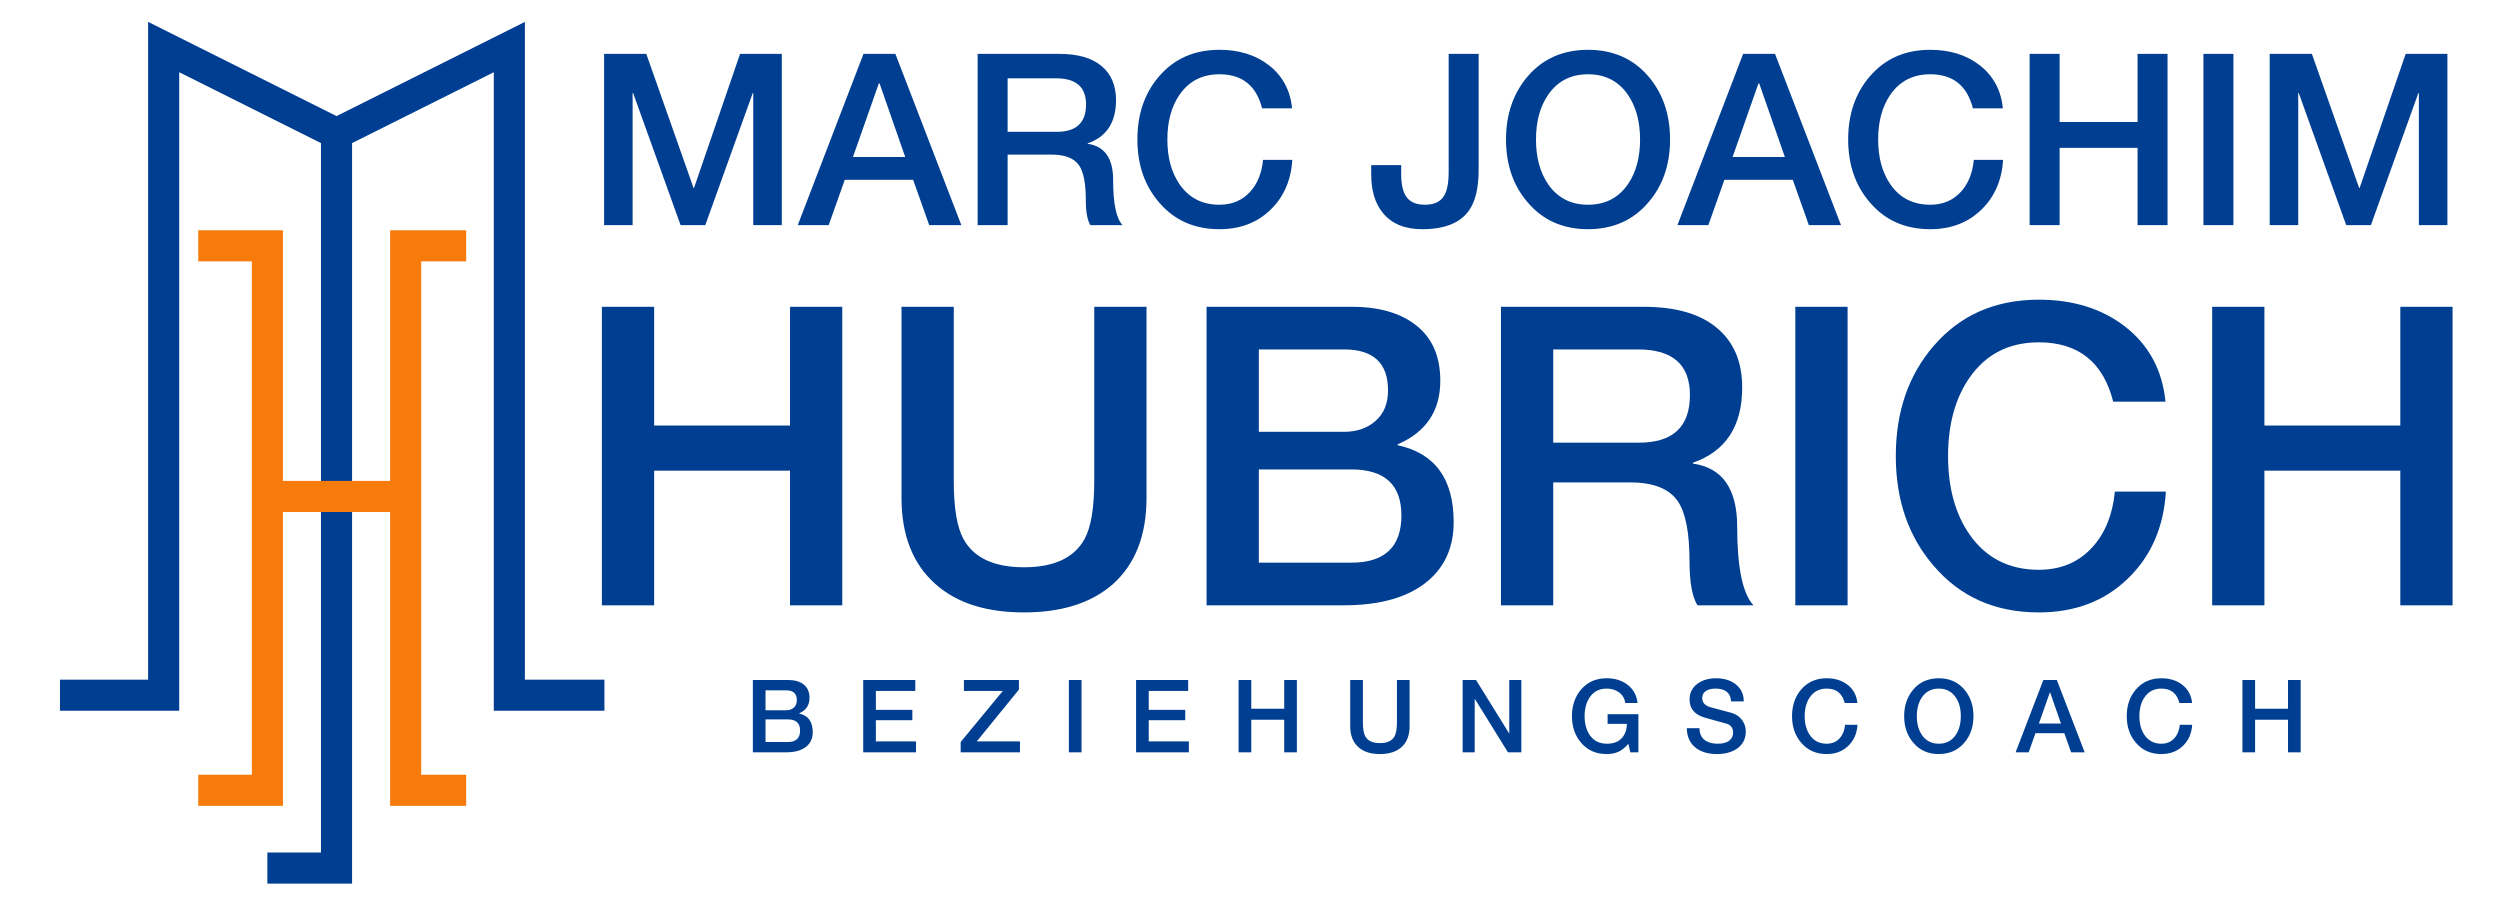
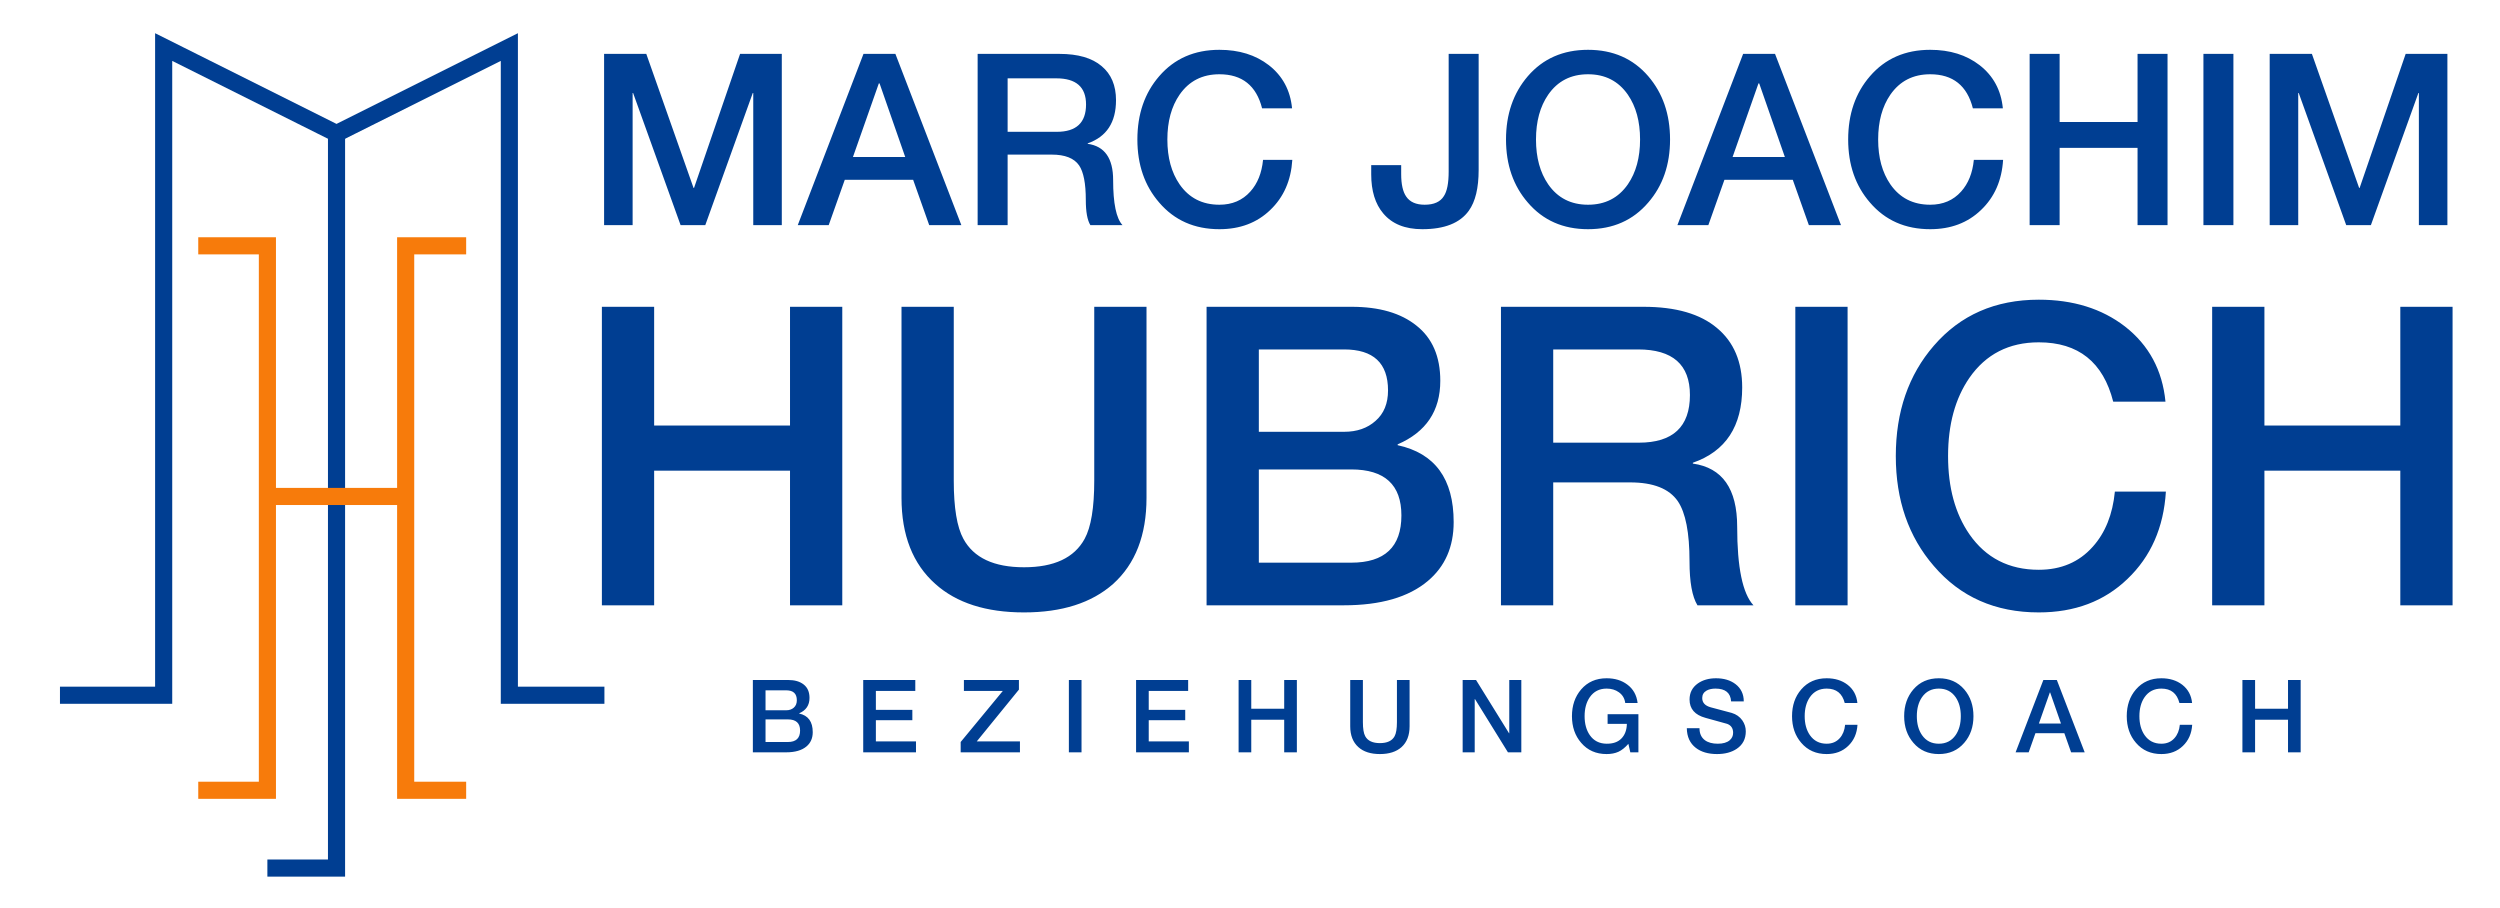
<svg xmlns="http://www.w3.org/2000/svg" width="146" height="53" viewBox="0 0 146 53" fill="none">
  <path d="M35.279 13.146V3.147H37.743L40.503 10.976H40.531L43.22 3.147H45.657V13.146H43.99V5.43H43.962L41.189 13.146H39.746L36.973 5.43H36.945V13.146H35.279ZM51.324 4.869L49.812 9.169H52.865L51.366 4.869H51.324ZM46.59 13.146L50.428 3.147H52.291L56.142 13.146H54.265L53.327 10.499H49.335L48.397 13.146H46.59ZM58.845 4.575V7.698H61.716C62.855 7.698 63.425 7.166 63.425 6.102C63.425 5.084 62.846 4.575 61.688 4.575H58.845ZM57.094 13.146V3.147H61.87C62.953 3.147 63.775 3.385 64.335 3.861C64.895 4.328 65.175 4.991 65.175 5.85C65.175 7.148 64.624 7.988 63.523 8.371V8.399C64.512 8.539 65.007 9.244 65.007 10.514C65.007 11.877 65.189 12.754 65.553 13.146H63.677C63.499 12.857 63.411 12.367 63.411 11.676C63.411 10.714 63.28 10.042 63.019 9.659C62.729 9.239 62.197 9.029 61.422 9.029H58.845V13.146H57.094ZM75.457 6.326H73.706C73.37 5 72.539 4.337 71.213 4.337C70.214 4.337 69.439 4.734 68.888 5.528C68.412 6.218 68.174 7.091 68.174 8.147C68.174 9.202 68.412 10.075 68.888 10.766C69.439 11.559 70.214 11.956 71.213 11.956C71.96 11.956 72.562 11.699 73.02 11.186C73.44 10.719 73.687 10.103 73.762 9.337H75.471C75.396 10.541 74.966 11.517 74.182 12.264C73.407 13.011 72.418 13.385 71.213 13.385C69.757 13.385 68.585 12.866 67.698 11.83C66.848 10.85 66.423 9.622 66.423 8.147C66.423 6.662 66.848 5.43 67.698 4.449C68.585 3.422 69.757 2.909 71.213 2.909C72.362 2.909 73.323 3.207 74.098 3.805C74.901 4.43 75.354 5.271 75.457 6.326ZM86.353 3.147V9.925C86.353 10.98 86.162 11.774 85.779 12.306C85.265 13.025 84.359 13.385 83.062 13.385C82.053 13.385 81.292 13.076 80.779 12.46C80.312 11.909 80.079 11.148 80.079 10.177V9.645H81.829V10.163C81.829 10.761 81.927 11.2 82.123 11.48C82.338 11.797 82.698 11.956 83.202 11.956C83.743 11.956 84.117 11.788 84.322 11.452C84.509 11.172 84.602 10.695 84.602 10.023V3.147H86.353ZM92.741 2.909C94.198 2.909 95.369 3.422 96.256 4.449C97.106 5.439 97.531 6.671 97.531 8.147C97.531 9.622 97.106 10.85 96.256 11.83C95.369 12.866 94.198 13.385 92.741 13.385C91.284 13.385 90.113 12.866 89.226 11.83C88.376 10.85 87.951 9.622 87.951 8.147C87.951 6.671 88.376 5.439 89.226 4.449C90.113 3.422 91.284 2.909 92.741 2.909ZM92.741 4.337C91.742 4.337 90.967 4.734 90.416 5.528C89.94 6.218 89.702 7.091 89.702 8.147C89.702 9.202 89.94 10.075 90.416 10.766C90.967 11.559 91.742 11.956 92.741 11.956C93.74 11.956 94.515 11.559 95.066 10.766C95.542 10.075 95.78 9.202 95.78 8.147C95.78 7.091 95.542 6.218 95.066 5.528C94.515 4.734 93.74 4.337 92.741 4.337ZM102.695 4.869L101.183 9.169H104.236L102.737 4.869H102.695ZM97.962 13.146L101.799 3.147H103.662L107.513 13.146H105.637L104.698 10.499H100.707L99.768 13.146H97.962ZM116.967 6.326H115.216C114.88 5 114.049 4.337 112.723 4.337C111.724 4.337 110.949 4.734 110.398 5.528C109.922 6.218 109.684 7.091 109.684 8.147C109.684 9.202 109.922 10.075 110.398 10.766C110.949 11.559 111.724 11.956 112.723 11.956C113.47 11.956 114.072 11.699 114.53 11.186C114.95 10.719 115.197 10.103 115.272 9.337H116.981C116.906 10.541 116.477 11.517 115.692 12.264C114.917 13.011 113.928 13.385 112.723 13.385C111.267 13.385 110.095 12.866 109.208 11.83C108.358 10.85 107.933 9.622 107.933 8.147C107.933 6.662 108.358 5.43 109.208 4.449C110.095 3.422 111.267 2.909 112.723 2.909C113.872 2.909 114.833 3.207 115.608 3.805C116.411 4.43 116.864 5.271 116.967 6.326ZM118.531 13.146V3.147H120.282V7.124H124.833V3.147H126.584V13.146H124.833V8.637H120.282V13.146H118.531ZM128.68 13.146V3.147H130.431V13.146H128.68ZM132.55 13.146V3.147H135.015L137.774 10.976H137.802L140.491 3.147H142.928V13.146H141.262V5.43H141.234L138.461 13.146H137.018L134.245 5.43H134.217V13.146H132.55Z" fill="#003E92" />
  <path d="M35.15 35.35V17.917H38.202V24.851H46.137V17.917H49.189V35.35H46.137V27.488H38.202V35.35H35.15ZM52.648 29.075V17.917H55.7V28.074C55.7 29.653 55.887 30.784 56.262 31.468C56.864 32.575 58.044 33.128 59.802 33.128C61.56 33.128 62.74 32.575 63.343 31.468C63.717 30.784 63.904 29.653 63.904 28.074V17.917H66.956V29.075C66.956 31.256 66.305 32.933 65.003 34.105C63.749 35.212 62.016 35.765 59.802 35.765C57.588 35.765 55.863 35.212 54.626 34.105C53.307 32.933 52.648 31.256 52.648 29.075ZM73.516 27.415V32.86H78.912C80.866 32.86 81.842 31.94 81.842 30.101C81.842 28.31 80.866 27.415 78.912 27.415H73.516ZM70.464 35.35V17.917H78.937C80.548 17.917 81.81 18.283 82.721 19.016C83.649 19.748 84.113 20.822 84.113 22.239C84.113 23.997 83.283 25.234 81.623 25.95V25.999C83.804 26.471 84.894 27.968 84.894 30.491C84.894 31.94 84.39 33.087 83.38 33.934C82.257 34.878 80.621 35.35 78.473 35.35H70.464ZM73.516 20.407V25.217H78.497C79.246 25.217 79.856 25.006 80.329 24.582C80.817 24.159 81.061 23.565 81.061 22.8C81.061 21.205 80.206 20.407 78.497 20.407H73.516ZM90.708 20.407V25.852H95.713C97.699 25.852 98.692 24.924 98.692 23.069C98.692 21.294 97.683 20.407 95.664 20.407H90.708ZM87.656 35.35V17.917H95.982C97.87 17.917 99.302 18.332 100.279 19.162C101.256 19.976 101.744 21.132 101.744 22.629C101.744 24.892 100.784 26.357 98.863 27.024V27.073C100.588 27.317 101.451 28.546 101.451 30.76C101.451 33.136 101.768 34.666 102.403 35.35H99.132C98.822 34.846 98.668 33.991 98.668 32.786C98.668 31.11 98.44 29.938 97.984 29.27C97.479 28.538 96.552 28.172 95.2 28.172H90.708V35.35H87.656ZM104.847 35.35V17.917H107.899V35.35H104.847ZM126.464 23.459H123.412C122.826 21.148 121.377 19.992 119.065 19.992C117.324 19.992 115.973 20.684 115.012 22.068C114.182 23.272 113.767 24.794 113.767 26.634C113.767 28.473 114.182 29.995 115.012 31.199C115.973 32.583 117.324 33.275 119.065 33.275C120.368 33.275 121.418 32.827 122.215 31.932C122.948 31.118 123.379 30.044 123.509 28.709H126.488C126.358 30.809 125.609 32.51 124.242 33.812C122.891 35.114 121.165 35.765 119.065 35.765C116.526 35.765 114.483 34.862 112.937 33.055C111.456 31.346 110.715 29.205 110.715 26.634C110.715 24.045 111.456 21.897 112.937 20.188C114.483 18.397 116.526 17.502 119.065 17.502C121.068 17.502 122.744 18.023 124.095 19.064C125.495 20.155 126.285 21.62 126.464 23.459ZM129.19 35.35V17.917H132.242V24.851H140.178V17.917H143.23V35.35H140.178V27.488H132.242V35.35H129.19Z" fill="#003E92" />
-   <path d="M19.653 7.291V50.695H15.615" stroke="#003E92" stroke-width="1.817" />
-   <path d="M11.578 14.356H15.616V28.993M11.578 46.152H15.616V28.993M15.616 28.993H23.691M23.691 28.993V14.356H27.224M23.691 28.993V46.152H27.224" stroke="#F77B0B" stroke-width="1.817" />
-   <path d="M3.502 40.6H9.558V2.748L19.652 7.795L29.746 2.748V40.6H35.298" stroke="#003E92" stroke-width="1.817" />
+   <path d="M19.653 7.291V50.695H15.615" stroke="#003E92" strokeWidth="1.817" />
+   <path d="M11.578 14.356H15.616V28.993M11.578 46.152H15.616V28.993M15.616 28.993H23.691M23.691 28.993V14.356H27.224M23.691 28.993V46.152H27.224" stroke="#F77B0B" strokeWidth="1.817" />
+   <path d="M3.502 40.6H9.558V2.748L19.652 7.795L29.746 2.748V40.6H35.298" stroke="#003E92" strokeWidth="1.817" />
  <path d="M44.707 42.013V43.333H46.015C46.488 43.333 46.725 43.11 46.725 42.664C46.725 42.23 46.488 42.013 46.015 42.013H44.707ZM43.967 43.936V39.711H46.02C46.411 39.711 46.717 39.8 46.938 39.977C47.163 40.155 47.275 40.415 47.275 40.759C47.275 41.185 47.074 41.484 46.671 41.658V41.67C47.2 41.784 47.464 42.147 47.464 42.758C47.464 43.11 47.342 43.388 47.097 43.593C46.825 43.822 46.429 43.936 45.908 43.936H43.967ZM44.707 40.315V41.48H45.914C46.096 41.48 46.243 41.429 46.358 41.327C46.476 41.224 46.535 41.08 46.535 40.895C46.535 40.508 46.328 40.315 45.914 40.315H44.707ZM50.412 43.936V39.711H53.453V40.35H51.151V41.457H53.281V42.06H51.151V43.297H53.494V43.936H50.412ZM56.292 40.35V39.711H59.505V40.273L57.044 43.297H59.565V43.936H56.103V43.333L58.565 40.35H56.292ZM62.422 43.936V39.711H63.161V43.936H62.422ZM66.347 43.936V39.711H69.388V40.35H67.086V41.457H69.217V42.06H67.086V43.297H69.43V43.936H66.347ZM72.334 43.936V39.711H73.074V41.392H74.997V39.711H75.737V43.936H74.997V42.031H73.074V43.936H72.334ZM78.853 42.415V39.711H79.593V42.173C79.593 42.555 79.638 42.83 79.729 42.995C79.875 43.264 80.161 43.398 80.587 43.398C81.013 43.398 81.299 43.264 81.445 42.995C81.535 42.83 81.581 42.555 81.581 42.173V39.711H82.32V42.415C82.32 42.944 82.162 43.35 81.847 43.634C81.543 43.903 81.123 44.037 80.587 44.037C80.05 44.037 79.632 43.903 79.332 43.634C79.013 43.35 78.853 42.944 78.853 42.415ZM85.419 43.936V39.711H86.2L88.129 42.824H88.141V39.711H88.845V43.936H88.064L86.141 40.83H86.123V43.936H85.419ZM95.683 41.711V43.936H95.21L95.097 43.439C94.904 43.66 94.709 43.816 94.512 43.906C94.318 43.993 94.09 44.037 93.825 44.037C93.21 44.037 92.715 43.818 92.34 43.38C91.981 42.966 91.802 42.447 91.802 41.824C91.802 41.2 91.981 40.68 92.34 40.261C92.715 39.828 93.21 39.611 93.825 39.611C94.306 39.611 94.709 39.733 95.032 39.977C95.379 40.234 95.581 40.593 95.636 41.054H94.914C94.879 40.786 94.754 40.577 94.541 40.427C94.344 40.285 94.105 40.214 93.825 40.214C93.403 40.214 93.076 40.382 92.843 40.717C92.642 41.009 92.541 41.378 92.541 41.824C92.541 42.269 92.642 42.638 92.843 42.93C93.072 43.261 93.399 43.429 93.825 43.433C94.2 43.437 94.488 43.336 94.689 43.131C94.894 42.922 95.001 42.636 95.009 42.273H93.884V41.711H95.683ZM98.51 42.528H99.25C99.25 42.836 99.355 43.068 99.564 43.226C99.749 43.364 100.001 43.433 100.321 43.433C100.625 43.433 100.855 43.366 101.013 43.232C101.147 43.117 101.214 42.972 101.214 42.794C101.214 42.534 101.098 42.36 100.865 42.273C100.834 42.261 100.414 42.145 99.605 41.924C98.982 41.755 98.67 41.398 98.67 40.853C98.67 40.455 98.832 40.141 99.155 39.912C99.443 39.711 99.796 39.611 100.214 39.611C100.676 39.611 101.057 39.725 101.356 39.954C101.676 40.202 101.836 40.538 101.836 40.96H101.096C101.065 40.463 100.761 40.214 100.185 40.214C99.98 40.214 99.808 40.252 99.67 40.327C99.496 40.425 99.41 40.571 99.41 40.764C99.41 41.037 99.577 41.218 99.913 41.309C100.248 41.396 100.654 41.504 101.132 41.634C101.396 41.713 101.603 41.859 101.753 42.072C101.887 42.265 101.954 42.478 101.954 42.711C101.954 43.153 101.779 43.492 101.427 43.729C101.124 43.934 100.739 44.037 100.274 44.037C99.761 44.037 99.349 43.916 99.037 43.676C98.694 43.411 98.518 43.029 98.51 42.528ZM108.471 41.054H107.732C107.59 40.494 107.239 40.214 106.678 40.214C106.256 40.214 105.929 40.382 105.696 40.717C105.495 41.009 105.394 41.378 105.394 41.824C105.394 42.269 105.495 42.638 105.696 42.93C105.929 43.265 106.256 43.433 106.678 43.433C106.994 43.433 107.248 43.325 107.442 43.108C107.619 42.91 107.724 42.65 107.755 42.327H108.477C108.446 42.836 108.264 43.248 107.933 43.563C107.605 43.879 107.187 44.037 106.678 44.037C106.063 44.037 105.568 43.818 105.193 43.38C104.834 42.966 104.655 42.447 104.655 41.824C104.655 41.196 104.834 40.676 105.193 40.261C105.568 39.828 106.063 39.611 106.678 39.611C107.164 39.611 107.57 39.737 107.897 39.989C108.237 40.254 108.428 40.609 108.471 41.054ZM113.227 39.611C113.842 39.611 114.337 39.828 114.712 40.261C115.071 40.68 115.25 41.2 115.25 41.824C115.25 42.447 115.071 42.966 114.712 43.38C114.337 43.818 113.842 44.037 113.227 44.037C112.611 44.037 112.116 43.818 111.742 43.38C111.383 42.966 111.203 42.447 111.203 41.824C111.203 41.2 111.383 40.68 111.742 40.261C112.116 39.828 112.611 39.611 113.227 39.611ZM113.227 40.214C112.805 40.214 112.477 40.382 112.245 40.717C112.043 41.009 111.943 41.378 111.943 41.824C111.943 42.269 112.043 42.638 112.245 42.93C112.477 43.265 112.805 43.433 113.227 43.433C113.649 43.433 113.976 43.265 114.209 42.93C114.41 42.638 114.511 42.269 114.511 41.824C114.511 41.378 114.41 41.009 114.209 40.717C113.976 40.382 113.649 40.214 113.227 40.214ZM119.711 40.439L119.071 42.256H120.361L119.728 40.439H119.711ZM117.711 43.936L119.332 39.711H120.119L121.746 43.936H120.953L120.557 42.818H118.87L118.474 43.936H117.711ZM128.018 41.054H127.278C127.136 40.494 126.785 40.214 126.225 40.214C125.803 40.214 125.476 40.382 125.243 40.717C125.042 41.009 124.941 41.378 124.941 41.824C124.941 42.269 125.042 42.638 125.243 42.93C125.476 43.265 125.803 43.433 126.225 43.433C126.541 43.433 126.795 43.325 126.988 43.108C127.166 42.91 127.271 42.65 127.302 42.327H128.024C127.992 42.836 127.811 43.248 127.48 43.563C127.152 43.879 126.734 44.037 126.225 44.037C125.61 44.037 125.115 43.818 124.74 43.38C124.381 42.966 124.202 42.447 124.202 41.824C124.202 41.196 124.381 40.676 124.74 40.261C125.115 39.828 125.61 39.611 126.225 39.611C126.71 39.611 127.117 39.737 127.444 39.989C127.783 40.254 127.975 40.609 128.018 41.054ZM130.957 43.936V39.711H131.697V41.392H133.62V39.711H134.359V43.936H133.62V42.031H131.697V43.936H130.957Z" fill="#003E92" />
</svg>
